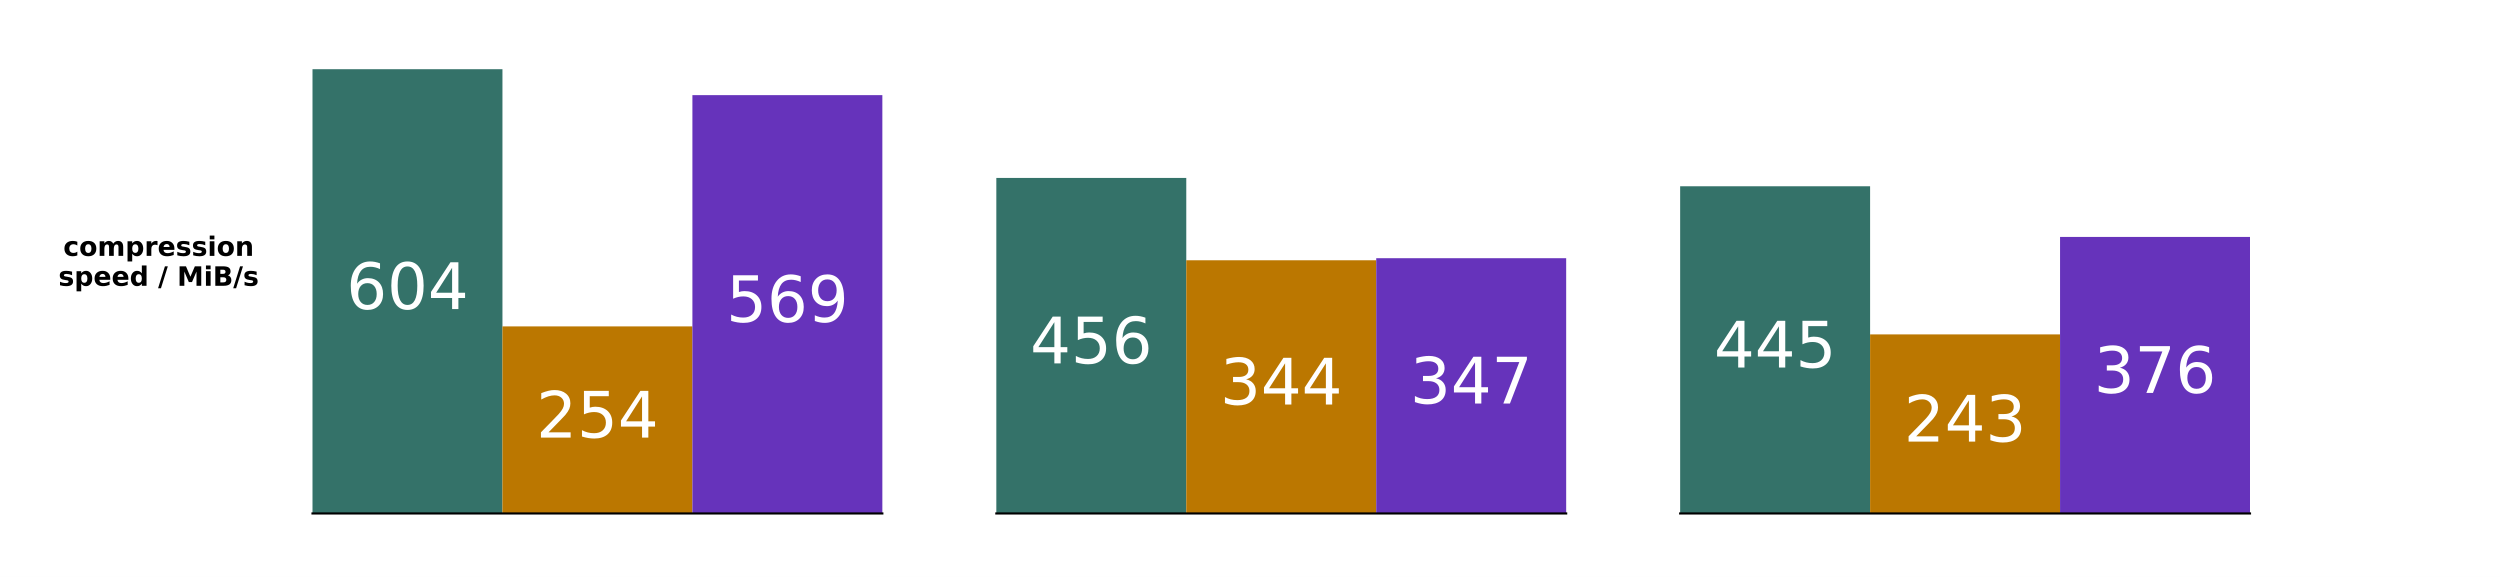
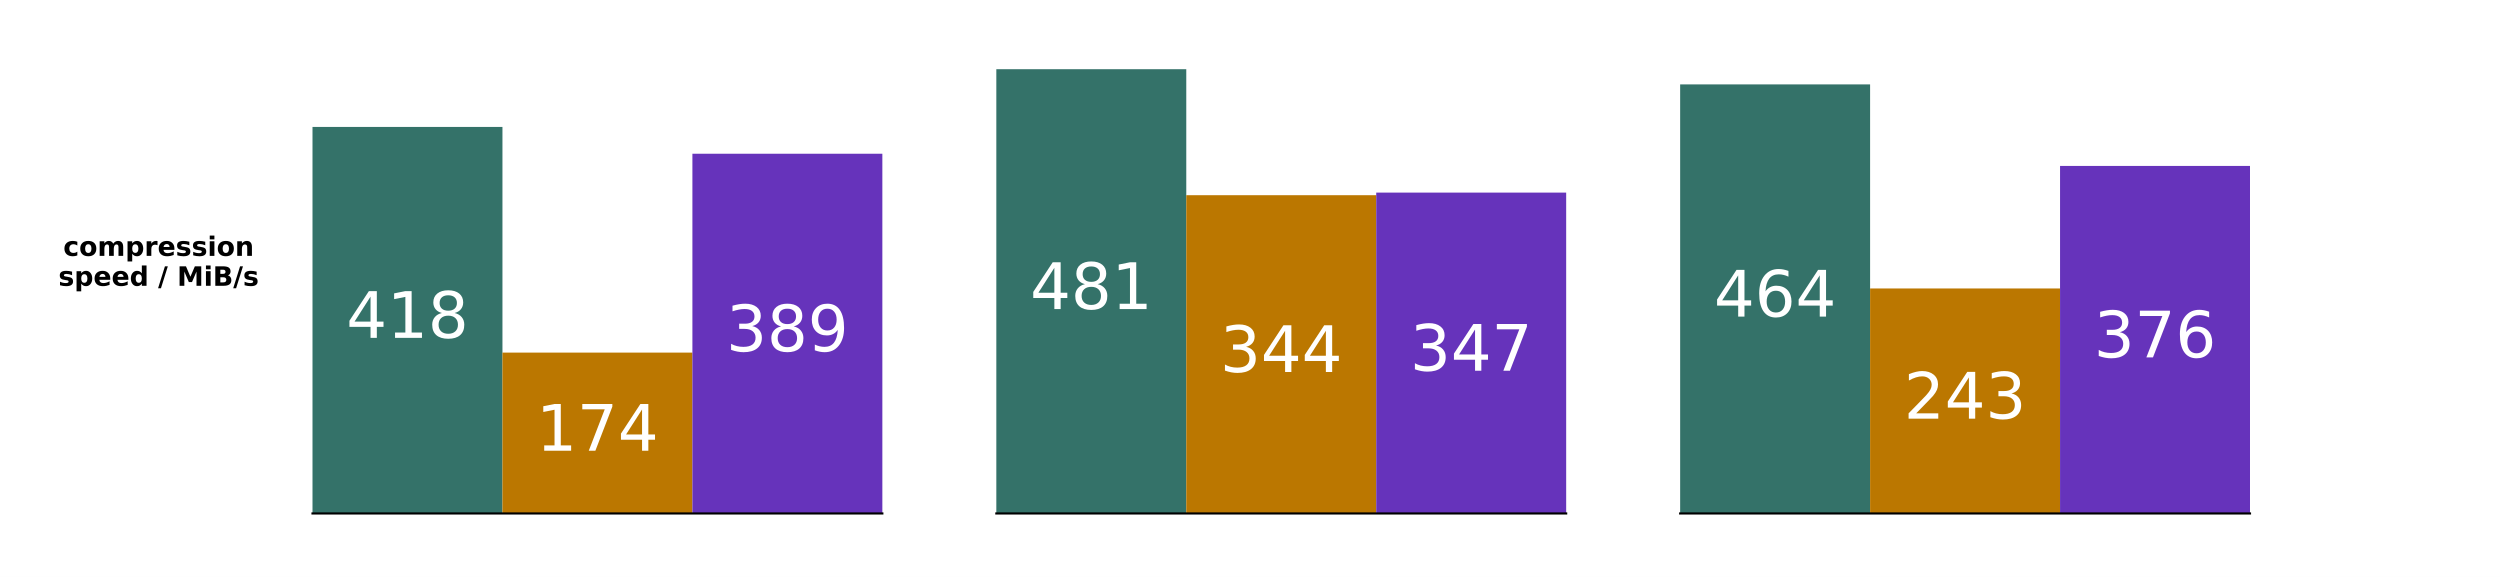
<svg xmlns="http://www.w3.org/2000/svg" xmlns:xlink="http://www.w3.org/1999/xlink" width="1248" height="288" viewBox="0 0 936 216">
  <defs>
    <style>
            *{stroke-linejoin:round;stroke-linecap:butt}
        </style>
  </defs>
  <g id="figure_1">
    <path id="patch_1" d="M0 216h936V0H0z" style="fill:#fff" />
    <g id="axes_1">
      <path id="patch_2" d="M117 192.24h213.353V25.92H117z" style="fill:#fff" />
-       <path id="patch_3" d="M117 192.24h71.118V25.92H117z" clip-path="url(#p2c4857cf2e)" style="fill:#347269" />
-       <path id="patch_4" d="M188.118 192.24h71.117v-70.032h-71.117z" clip-path="url(#p2c4857cf2e)" style="fill:#b70" />
-       <path id="patch_5" d="M259.235 192.24h71.118V35.617h-71.118z" clip-path="url(#p2c4857cf2e)" style="fill:#63b" />
+       <path id="patch_3" d="M117 192.24h71.118V47.513H117z" clip-path="url(#p64658b2b4f)" style="fill:#347269" />
+       <path id="patch_4" d="M188.118 192.24h71.117v-60.223h-71.117z" clip-path="url(#p64658b2b4f)" style="fill:#b70" />
+       <path id="patch_5" d="M259.235 192.24h71.118V57.555h-71.118z" clip-path="url(#p64658b2b4f)" style="fill:#63b" />
      <g id="matplotlib.axis_2">
        <g id="text_1">
          <g transform="matrix(.1 0 0 -.1 23.69 95.802)">
            <defs>
-               <path id="DejaVuSans-Bold-63" d="M3366 3391v-913q-228 156-458 231t-477 75q-468 0-729-273t-261-764 261-765q261-273 729-273 263 0 499 78 236 79 436 232V103Q3103 6 2833-42q-270-49-542-49-947 0-1482 486-534 486-534 1352t534 1351q535 486 1482 486 275 0 542-48t533-145" transform="scale(.01563)" />
-               <path id="DejaVuSans-Bold-6f" d="M2203 2784q-372 0-567-267t-195-770 195-771q195-267 567-267 366 0 559 267 194 268 194 771t-194 770q-193 267-559 267m0 800q903 0 1411-488 508-487 508-1349 0-863-508-1351Q3106-91 2203-91q-906 0-1417 487-511 488-511 1351 0 862 511 1349 511 488 1417 488" transform="scale(.01563)" />
-               <path id="DejaVuSans-Bold-6d" d="M3781 2919q213 325 505 495t642 170q603 0 919-372 316-371 316-1081V0H5038v1825q3 41 4 84 2 44 2 125 0 372-110 539-109 168-353 168-318 0-492-263-173-262-180-759V0H2784v1825q0 581-100 748-100 168-356 168-322 0-497-264t-175-755V0H531v3500h1125v-512q207 296 474 446t589 150q362 0 640-175 279-175 422-490" transform="scale(.01563)" />
-               <path id="DejaVuSans-Bold-70" d="M1656 506v-1837H538v4831h1118v-512q232 306 513 451t647 145q647 0 1062-514 416-514 416-1323T3878 423Q3463-91 2816-91q-366 0-647 145-281 146-513 452m744 2266q-359 0-552-264-192-264-192-761t192-761q193-264 552-264t548 262q190 263 190 763t-190 762q-189 263-548 263" transform="scale(.01563)" />
-               <path id="DejaVuSans-Bold-72" d="M3138 2547q-147 69-293 101-145 33-292 33-431 0-664-277-233-276-233-791V0H538v3500h1118v-575q216 344 495 501 280 158 671 158 56 0 121-5 66-4 191-20z" transform="scale(.01563)" />
-               <path id="DejaVuSans-Bold-65" d="M4031 1759v-318H1416q40-394 284-591t681-197q353 0 723 105 371 105 762 317V213Q3469 63 3072-14t-794-77q-950 0-1477 483-526 483-526 1355 0 856 517 1346 517 491 1424 491 825 0 1320-497 495-496 495-1328m-1150 372q0 319-186 514-186 196-486 196-325 0-528-183t-253-527z" transform="scale(.01563)" />
-               <path id="DejaVuSans-Bold-73" d="M3272 3391v-850q-359 150-694 225-334 75-631 75-319 0-474-80-154-80-154-245 0-135 117-207 117-71 420-106l197-28q860-109 1156-359 297-250 297-785 0-559-413-841Q2681-91 1863-91q-347 0-718 55-370 55-761 164v850q335-162 686-244 352-81 714-81 329 0 494 90 166 91 166 270 0 150-114 223t-455 114l-197 25q-747 94-1047 347t-300 769q0 556 381 824 382 269 1169 269 310 0 650-47 341-46 741-146" transform="scale(.01563)" />
-               <path id="DejaVuSans-Bold-69" d="M538 3500h1118V0H538zm0 1363h1118v-913H538z" transform="scale(.01563)" />
-               <path id="DejaVuSans-Bold-6e" d="M4056 2131V0H2931v1631q0 453-20 625t-70 253q-66 110-179 171-112 61-256 61-350 0-550-271-200-270-200-748V0H538v3500h1118v-512q253 306 537 451 285 145 629 145 606 0 920-372 314-371 314-1081" transform="scale(.01563)" />
+               <path id="DejaVuSans-Bold-63" d="M3366 3391v-913q-228 156-458 231t-477 75q-468 0-729-273t-261-764q0-491 261-765 261-273 729-273 263 0 499 78 236 79 436 232V103Q3103 6 2833-42q-270-49-542-49-947 0-1482 486-534 486-534 1352t534 1351q535 486 1482 486 275 0 542-48t533-145z" transform="scale(.01563)" />
+               <path id="DejaVuSans-Bold-6f" d="M2203 2784q-372 0-567-267t-195-770q0-503 195-771 195-267 567-267 366 0 559 267 194 268 194 771t-194 770q-193 267-559 267zm0 800q903 0 1411-488 508-487 508-1349 0-863-508-1351Q3106-91 2203-91q-906 0-1417 487-511 488-511 1351 0 862 511 1349 511 488 1417 488z" transform="scale(.01563)" />
+               <path id="DejaVuSans-Bold-6d" d="M3781 2919q213 325 505 495t642 170q603 0 919-372 316-371 316-1081V0H5038v1825q3 41 4 84 2 44 2 125 0 372-110 539-109 168-353 168-318 0-492-263-173-262-180-759V0H2784v1825q0 581-100 748-100 168-356 168-322 0-497-264t-175-755V0H531v3500h1125v-512q207 296 474 446t589 150q362 0 640-175 279-175 422-490z" transform="scale(.01563)" />
+               <path id="DejaVuSans-Bold-70" d="M1656 506v-1837H538v4831h1118v-512q232 306 513 451t647 145q647 0 1062-514 416-514 416-1323T3878 423Q3463-91 2816-91q-366 0-647 145-281 146-513 452zm744 2266q-359 0-552-264-192-264-192-761t192-761q193-264 552-264t548 262q190 263 190 763t-190 762q-189 263-548 263z" transform="scale(.01563)" />
+               <path id="DejaVuSans-Bold-72" d="M3138 2547q-147 69-293 101-145 33-292 33-431 0-664-277-233-276-233-791V0H538v3500h1118v-575q216 344 495 501 280 158 671 158 56 0 121-5 66-4 191-20l4-1012z" transform="scale(.01563)" />
+               <path id="DejaVuSans-Bold-65" d="M4031 1759v-318H1416q40-394 284-591t681-197q353 0 723 105 371 105 762 317V213Q3469 63 3072-14t-794-77q-950 0-1477 483-526 483-526 1355 0 856 517 1346 517 491 1424 491 825 0 1320-497 495-496 495-1328zm-1150 372q0 319-186 514-186 196-486 196-325 0-528-183t-253-527h1453z" transform="scale(.01563)" />
+               <path id="DejaVuSans-Bold-73" d="M3272 3391v-850q-359 150-694 225-334 75-631 75-319 0-474-80-154-80-154-245 0-135 117-207 117-71 420-106l197-28q860-109 1156-359 297-250 297-785 0-559-413-841Q2681-91 1863-91q-347 0-718 55-370 55-761 164v850q335-162 686-244 352-81 714-81 329 0 494 90 166 91 166 270 0 150-114 223t-455 114l-197 25q-747 94-1047 347t-300 769q0 556 381 824 382 269 1169 269 310 0 650-47 341-46 741-146z" transform="scale(.01563)" />
+               <path id="DejaVuSans-Bold-69" d="M538 3500h1118V0H538v3500zm0 1363h1118v-913H538v913z" transform="scale(.01563)" />
+               <path id="DejaVuSans-Bold-6e" d="M4056 2131V0H2931v1631q0 453-20 625t-70 253q-66 110-179 171-112 61-256 61-350 0-550-271-200-270-200-748V0H538v3500h1118v-512q253 306 537 451 285 145 629 145 606 0 920-372 314-371 314-1081z" transform="scale(.01563)" />
            </defs>
            <use xlink:href="#DejaVuSans-Bold-63" />
            <use xlink:href="#DejaVuSans-Bold-6f" x="59.277" />
            <use xlink:href="#DejaVuSans-Bold-6d" x="127.979" />
            <use xlink:href="#DejaVuSans-Bold-70" x="232.178" />
            <use xlink:href="#DejaVuSans-Bold-72" x="303.76" />
            <use xlink:href="#DejaVuSans-Bold-65" x="353.076" />
            <use xlink:href="#DejaVuSans-Bold-73" x="420.898" />
            <use xlink:href="#DejaVuSans-Bold-73" x="480.42" />
            <use xlink:href="#DejaVuSans-Bold-69" x="539.941" />
            <use xlink:href="#DejaVuSans-Bold-6f" x="574.219" />
            <use xlink:href="#DejaVuSans-Bold-6e" x="642.92" />
          </g>
          <g transform="matrix(.1 0 0 -.1 21.867 107)">
            <defs>
-               <path id="DejaVuSans-Bold-64" d="M2919 2988v1875h1125V0H2919v506q-231-309-510-453-278-144-643-144-647 0-1063 514-415 515-415 1324t415 1323q416 514 1063 514 362 0 642-145t511-451M2181 722q360 0 549 262 189 263 189 763t-189 762q-189 263-549 263-356 0-545-263-189-262-189-762t189-763q189-262 545-262" transform="scale(.01563)" />
-               <path id="DejaVuSans-Bold-2f" d="M1644 4666h694L691-594H0z" transform="scale(.01563)" />
-               <path id="DejaVuSans-Bold-4d" d="M588 4666h1531l1062-2497 1069 2497h1528V0H4641v3413L3566 897h-763L1728 3413V0H588z" transform="scale(.01563)" />
-               <path id="DejaVuSans-Bold-42" d="M2456 2859q285 0 431 125 147 125 147 369 0 241-147 367-146 127-431 127h-665v-988zm41-2040q362 0 545 153t183 462q0 304-181 455-181 152-547 152h-706V819zm1119 1678q387-113 599-416 213-303 213-743 0-675-456-1007Q3516 0 2584 0H588v4666h1806q972 0 1408-294t436-941q0-340-160-579-159-239-462-355" transform="scale(.01563)" />
+               <path id="DejaVuSans-Bold-64" d="M2919 2988v1875h1125V0H2919v506q-231-309-510-453-278-144-643-144-647 0-1063 514-415 515-415 1324t415 1323q416 514 1063 514 362 0 642-145t511-451zM2181 722q360 0 549 262 189 263 189 763t-189 762q-189 263-549 263-356 0-545-263-189-262-189-762t189-763q189-262 545-262z" transform="scale(.01563)" />
+               <path id="DejaVuSans-Bold-2f" d="M1644 4666h694L691-594H0l1644 5260z" transform="scale(.01563)" />
+               <path id="DejaVuSans-Bold-4d" d="M588 4666h1531l1062-2497 1069 2497h1528V0H4641v3413L3566 897h-763L1728 3413V0H588v4666z" transform="scale(.01563)" />
+               <path id="DejaVuSans-Bold-42" d="M2456 2859q285 0 431 125 147 125 147 369 0 241-147 367-146 127-431 127h-665v-988h665zm41-2040q362 0 545 153t183 462q0 304-181 455-181 152-547 152h-706V819h706zm1119 1678q387-113 599-416 213-303 213-743 0-675-456-1007Q3516 0 2584 0H588v4666h1806q972 0 1408-294t436-941q0-340-160-579-159-239-462-355z" transform="scale(.01563)" />
            </defs>
            <use xlink:href="#DejaVuSans-Bold-73" />
            <use xlink:href="#DejaVuSans-Bold-70" x="59.521" />
            <use xlink:href="#DejaVuSans-Bold-65" x="131.104" />
            <use xlink:href="#DejaVuSans-Bold-65" x="198.926" />
            <use xlink:href="#DejaVuSans-Bold-64" x="266.748" />
+             <use xlink:href="#DejaVuSans-Bold-20" x="338.33" />
            <use xlink:href="#DejaVuSans-Bold-2f" x="373.145" />
+             <use xlink:href="#DejaVuSans-Bold-20" x="409.668" />
            <use xlink:href="#DejaVuSans-Bold-4d" x="444.482" />
            <use xlink:href="#DejaVuSans-Bold-69" x="543.994" />
            <use xlink:href="#DejaVuSans-Bold-42" x="578.271" />
            <use xlink:href="#DejaVuSans-Bold-2f" x="654.492" />
            <use xlink:href="#DejaVuSans-Bold-73" x="691.016" />
          </g>
        </g>
      </g>
      <path id="patch_6" d="M117 192.24h213.353" style="fill:none;stroke:#000;stroke-width:.8;stroke-linejoin:miter;stroke-linecap:square" />
-       <g id="text_2" style="fill:#fff" transform="matrix(.24 0 0 -.24 129.654 115.703)">
+       <g id="text_2" style="fill:#fff" transform="matrix(.24 0 0 -.24 129.654 126.499)">
        <defs>
-           <path id="DejaVuSans-36" d="M2113 2584q-425 0-674-291-248-290-248-796 0-503 248-796 249-292 674-292t673 292q248 293 248 796 0 506-248 796-248 291-673 291m1253 1979v-575q-238 112-480 171-242 60-480 60-625 0-955-422-329-422-376-1275 184 272 462 417 279 145 613 145 703 0 1111-427 408-426 408-1160 0-719-425-1154Q2819-91 2113-91q-810 0-1238 620-428 621-428 1799 0 1106 525 1764t1409 658q238 0 480-47t505-140" transform="scale(.01563)" />
-           <path id="DejaVuSans-30" d="M2034 4250q-487 0-733-480-245-479-245-1442 0-959 245-1439 246-480 733-480 491 0 736 480 246 480 246 1439 0 963-246 1442-245 480-736 480m0 500q785 0 1199-621 414-620 414-1801 0-1178-414-1799Q2819-91 2034-91q-784 0-1198 620-414 621-414 1799 0 1181 414 1801 414 621 1198 621" transform="scale(.01563)" />
-           <path id="DejaVuSans-34" d="M2419 4116 825 1625h1594zm-166 550h794V1625h666v-525h-666V0h-628v1100H313v609z" transform="scale(.01563)" />
+           <path id="DejaVuSans-34" d="M2419 4116 825 1625h1594v2491zm-166 550h794V1625h666v-525h-666V0h-628v1100H313v609l1940 2957z" transform="scale(.01563)" />
+           <path id="DejaVuSans-31" d="M794 531h1031v3560L703 3866v575l1116 225h631V531h1031V0H794v531z" transform="scale(.01563)" />
+           <path id="DejaVuSans-38" d="M2034 2216q-450 0-708-241-257-241-257-662 0-422 257-663 258-241 708-241t709 242q260 243 260 662 0 421-258 662-257 241-711 241zm-631 268q-406 100-633 378-226 279-226 679 0 559 398 884 399 325 1092 325 697 0 1094-325t397-884q0-400-227-679-226-278-629-378 456-106 710-416 255-309 255-755 0-679-414-1042Q2806-91 2034-91q-771 0-1186 362-414 363-414 1042 0 446 256 755 257 310 713 416zm-231 997q0-362 226-565 227-203 636-203 407 0 636 203 230 203 230 565 0 363-230 566-229 203-636 203-409 0-636-203-226-203-226-566z" transform="scale(.01563)" />
        </defs>
-         <use xlink:href="#DejaVuSans-36" />
-         <use xlink:href="#DejaVuSans-30" x="63.623" />
+         <use xlink:href="#DejaVuSans-34" />
+         <use xlink:href="#DejaVuSans-31" x="63.623" />
+         <use xlink:href="#DejaVuSans-38" x="127.246" />
+       </g>
+       <g id="text_3" style="fill:#fff" transform="matrix(.24 0 0 -.24 200.771 168.751)">
+         <defs>
+           <path id="DejaVuSans-37" d="M525 4666h3000v-269L1831 0h-659l1594 4134H525v532z" transform="scale(.01563)" />
+         </defs>
+         <use xlink:href="#DejaVuSans-31" />
+         <use xlink:href="#DejaVuSans-37" x="63.623" />
        <use xlink:href="#DejaVuSans-34" x="127.246" />
      </g>
-       <g id="text_3" style="fill:#fff" transform="matrix(.24 0 0 -.24 200.771 163.846)">
+       <g id="text_4" style="fill:#fff" transform="matrix(.24 0 0 -.24 271.89 131.52)">
        <defs>
-           <path id="DejaVuSans-32" d="M1228 531h2203V0H469v531q359 372 979 998 621 627 780 809 303 340 423 576 121 236 121 464 0 372-261 606-261 235-680 235-297 0-627-103-329-103-704-313v638q381 153 712 231 332 78 607 78 725 0 1156-363 431-362 431-968 0-288-108-546-107-257-392-607-78-91-497-524-418-433-1181-1211" transform="scale(.01563)" />
-           <path id="DejaVuSans-35" d="M691 4666h2478v-532H1269V2991q137 47 274 70 138 23 276 23 781 0 1237-428 457-428 457-1159 0-753-469-1171Q2575-91 1722-91q-294 0-599 50Q819 9 494 109v635q281-153 581-228t634-75q541 0 856 284 316 284 316 772 0 487-316 771-315 285-856 285-253 0-505-56-251-56-513-175z" transform="scale(.01563)" />
+           <path id="DejaVuSans-33" d="M2597 2516q453-97 707-404 255-306 255-756 0-690-475-1069Q2609-91 1734-91q-293 0-604 58T488 141v609q262-153 574-231 313-78 654-78 593 0 904 234t311 681q0 413-289 645-289 233-804 233h-544v519h569q465 0 712 186t247 536q0 359-255 551-254 193-729 193-260 0-557-57-297-56-653-174v562q360 100 674 150t592 50q719 0 1137-327 419-326 419-882 0-388-222-655t-631-370z" transform="scale(.01563)" />
+           <path id="DejaVuSans-39" d="M703 97v575q238-113 481-172 244-59 479-59 625 0 954 420 330 420 377 1277-181-269-460-413-278-144-615-144-700 0-1108 423-408 424-408 1159 0 718 425 1152 425 435 1131 435 810 0 1236-621 427-620 427-1801 0-1103-524-1761Q2575-91 1691-91q-238 0-482 47Q966 3 703 97zm1256 1978q425 0 673 290 249 291 249 798 0 503-249 795-248 292-673 292t-673-292q-248-292-248-795 0-507 248-798 248-290 673-290z" transform="scale(.01563)" />
        </defs>
-         <use xlink:href="#DejaVuSans-32" />
-         <use xlink:href="#DejaVuSans-35" x="63.623" />
-         <use xlink:href="#DejaVuSans-34" x="127.246" />
-       </g>
-       <g id="text_4" style="fill:#fff" transform="matrix(.24 0 0 -.24 271.89 120.551)">
-         <defs>
-           <path id="DejaVuSans-39" d="M703 97v575q238-113 481-172 244-59 479-59 625 0 954 420 330 420 377 1277-181-269-460-413-278-144-615-144-700 0-1108 423-408 424-408 1159 0 718 425 1152 425 435 1131 435 810 0 1236-621 427-620 427-1801 0-1103-524-1761Q2575-91 1691-91q-238 0-482 47Q966 3 703 97m1256 1978q425 0 673 290 249 291 249 798 0 503-249 795-248 292-673 292t-673-292-248-795q0-507 248-798 248-290 673-290" transform="scale(.01563)" />
-         </defs>
-         <use xlink:href="#DejaVuSans-35" />
-         <use xlink:href="#DejaVuSans-36" x="63.623" />
+         <use xlink:href="#DejaVuSans-33" />
+         <use xlink:href="#DejaVuSans-38" x="63.623" />
        <use xlink:href="#DejaVuSans-39" x="127.246" />
      </g>
    </g>
    <g id="axes_2">
      <path id="patch_7" d="M373.024 192.24h213.352V25.92H373.024z" style="fill:#fff" />
-       <path id="patch_8" d="M373.024 192.24h71.117V66.614h-71.117z" clip-path="url(#pe0b3dbf25c)" style="fill:#347269" />
-       <path id="patch_9" d="M444.141 192.24h71.118V97.434H444.14z" clip-path="url(#pe0b3dbf25c)" style="fill:#b70" />
-       <path id="patch_10" d="M515.259 192.24h71.117V96.663H515.26z" clip-path="url(#pe0b3dbf25c)" style="fill:#63b" />
+       <path id="patch_8" d="M373.024 192.24h71.117V25.92h-71.117z" clip-path="url(#pe632aaf1b9)" style="fill:#347269" />
+       <path id="patch_9" d="M444.141 192.24h71.118V73.085H444.14z" clip-path="url(#pe632aaf1b9)" style="fill:#b70" />
+       <path id="patch_10" d="M515.259 192.24h71.117V72.117H515.26z" clip-path="url(#pe632aaf1b9)" style="fill:#63b" />
      <path id="patch_11" d="M373.024 192.24h213.352" style="fill:none;stroke:#000;stroke-width:.8;stroke-linejoin:miter;stroke-linecap:square" />
-       <g id="text_5" style="fill:#fff" transform="matrix(.24 0 0 -.24 385.677 136.05)">
+       <g id="text_5" style="fill:#fff" transform="matrix(.24 0 0 -.24 385.677 115.703)">
        <use xlink:href="#DejaVuSans-34" />
-         <use xlink:href="#DejaVuSans-35" x="63.623" />
-         <use xlink:href="#DejaVuSans-36" x="127.246" />
+         <use xlink:href="#DejaVuSans-38" x="63.623" />
+         <use xlink:href="#DejaVuSans-31" x="127.246" />
      </g>
-       <g id="text_6" style="fill:#fff" transform="matrix(.24 0 0 -.24 456.795 151.46)">
-         <defs>
-           <path id="DejaVuSans-33" d="M2597 2516q453-97 707-404 255-306 255-756 0-690-475-1069Q2609-91 1734-91q-293 0-604 58T488 141v609q262-153 574-231 313-78 654-78 593 0 904 234t311 681q0 413-289 645-289 233-804 233h-544v519h569q465 0 712 186t247 536q0 359-255 551-254 193-729 193-260 0-557-57-297-56-653-174v562q360 100 674 150t592 50q719 0 1137-327 419-326 419-882 0-388-222-655t-631-370" transform="scale(.01563)" />
-         </defs>
+       <g id="text_6" style="fill:#fff" transform="matrix(.24 0 0 -.24 456.795 139.285)">
        <use xlink:href="#DejaVuSans-33" />
        <use xlink:href="#DejaVuSans-34" x="63.623" />
        <use xlink:href="#DejaVuSans-34" x="127.246" />
      </g>
-       <g id="text_7" style="fill:#fff" transform="matrix(.24 0 0 -.24 527.913 151.074)">
-         <defs>
-           <path id="DejaVuSans-37" d="M525 4666h3000v-269L1831 0h-659l1594 4134H525z" transform="scale(.01563)" />
-         </defs>
+       <g id="text_7" style="fill:#fff" transform="matrix(.24 0 0 -.24 527.913 138.8)">
        <use xlink:href="#DejaVuSans-33" />
        <use xlink:href="#DejaVuSans-34" x="63.623" />
        <use xlink:href="#DejaVuSans-37" x="127.246" />
      </g>
    </g>
    <g id="axes_3">
      <path id="patch_12" d="M629.047 192.24H842.4V25.92H629.047z" style="fill:#fff" />
-       <path id="patch_13" d="M629.047 192.24h71.118V69.734h-71.118z" clip-path="url(#p08555c03d9)" style="fill:#347269" />
-       <path id="patch_14" d="M700.165 192.24h71.117v-67.035h-71.117z" clip-path="url(#p08555c03d9)" style="fill:#b70" />
-       <path id="patch_15" d="M771.282 192.24H842.4V88.72h-71.118z" clip-path="url(#p08555c03d9)" style="fill:#63b" />
+       <path id="patch_13" d="M629.047 192.24h71.118V31.598h-71.118z" clip-path="url(#p2073f9d28e)" style="fill:#347269" />
+       <path id="patch_14" d="M700.165 192.24h71.117v-84.251h-71.117z" clip-path="url(#p2073f9d28e)" style="fill:#b70" />
+       <path id="patch_15" d="M771.282 192.24H842.4V62.132h-71.118z" clip-path="url(#p2073f9d28e)" style="fill:#63b" />
      <path id="patch_16" d="M629.047 192.24H842.4" style="fill:none;stroke:#000;stroke-width:.8;stroke-linejoin:miter;stroke-linecap:square" />
-       <g id="text_8" style="fill:#fff" transform="matrix(.24 0 0 -.24 641.7 137.61)">
+       <g id="text_8" style="fill:#fff" transform="matrix(.24 0 0 -.24 641.7 118.541)">
+         <defs>
+           <path id="DejaVuSans-36" d="M2113 2584q-425 0-674-291-248-290-248-796 0-503 248-796 249-292 674-292t673 292q248 293 248 796 0 506-248 796-248 291-673 291zm1253 1979v-575q-238 112-480 171-242 60-480 60-625 0-955-422-329-422-376-1275 184 272 462 417 279 145 613 145 703 0 1111-427 408-426 408-1160 0-719-425-1154Q2819-91 2113-91q-810 0-1238 620-428 621-428 1799 0 1106 525 1764t1409 658q238 0 480-47t505-140z" transform="scale(.01563)" />
+         </defs>
        <use xlink:href="#DejaVuSans-34" />
-         <use xlink:href="#DejaVuSans-34" x="63.623" />
-         <use xlink:href="#DejaVuSans-35" x="127.246" />
+         <use xlink:href="#DejaVuSans-36" x="63.623" />
+         <use xlink:href="#DejaVuSans-34" x="127.246" />
      </g>
-       <g id="text_9" style="fill:#fff" transform="matrix(.24 0 0 -.24 712.819 165.345)">
+       <g id="text_9" style="fill:#fff" transform="matrix(.24 0 0 -.24 712.819 156.737)">
+         <defs>
+           <path id="DejaVuSans-32" d="M1228 531h2203V0H469v531q359 372 979 998 621 627 780 809 303 340 423 576 121 236 121 464 0 372-261 606-261 235-680 235-297 0-627-103-329-103-704-313v638q381 153 712 231 332 78 607 78 725 0 1156-363 431-362 431-968 0-288-108-546-107-257-392-607-78-91-497-524-418-433-1181-1211z" transform="scale(.01563)" />
+         </defs>
        <use xlink:href="#DejaVuSans-32" />
        <use xlink:href="#DejaVuSans-34" x="63.623" />
        <use xlink:href="#DejaVuSans-33" x="127.246" />
      </g>
-       <g id="text_10" style="fill:#fff" transform="matrix(.24 0 0 -.24 783.936 147.102)">
+       <g id="text_10" style="fill:#fff" transform="matrix(.24 0 0 -.24 783.936 133.809)">
        <use xlink:href="#DejaVuSans-33" />
        <use xlink:href="#DejaVuSans-37" x="63.623" />
        <use xlink:href="#DejaVuSans-36" x="127.246" />
      </g>
    </g>
  </g>
  <defs>
-     <clipPath id="p2c4857cf2e">
+     <clipPath id="p64658b2b4f">
      <path d="M117 25.92h213.353v166.32H117z" />
    </clipPath>
-     <clipPath id="pe0b3dbf25c">
+     <clipPath id="pe632aaf1b9">
      <path d="M373.024 25.92h213.353v166.32H373.024z" />
    </clipPath>
-     <clipPath id="p08555c03d9">
+     <clipPath id="p2073f9d28e">
      <path d="M629.047 25.92H842.4v166.32H629.047z" />
    </clipPath>
  </defs>
</svg>
